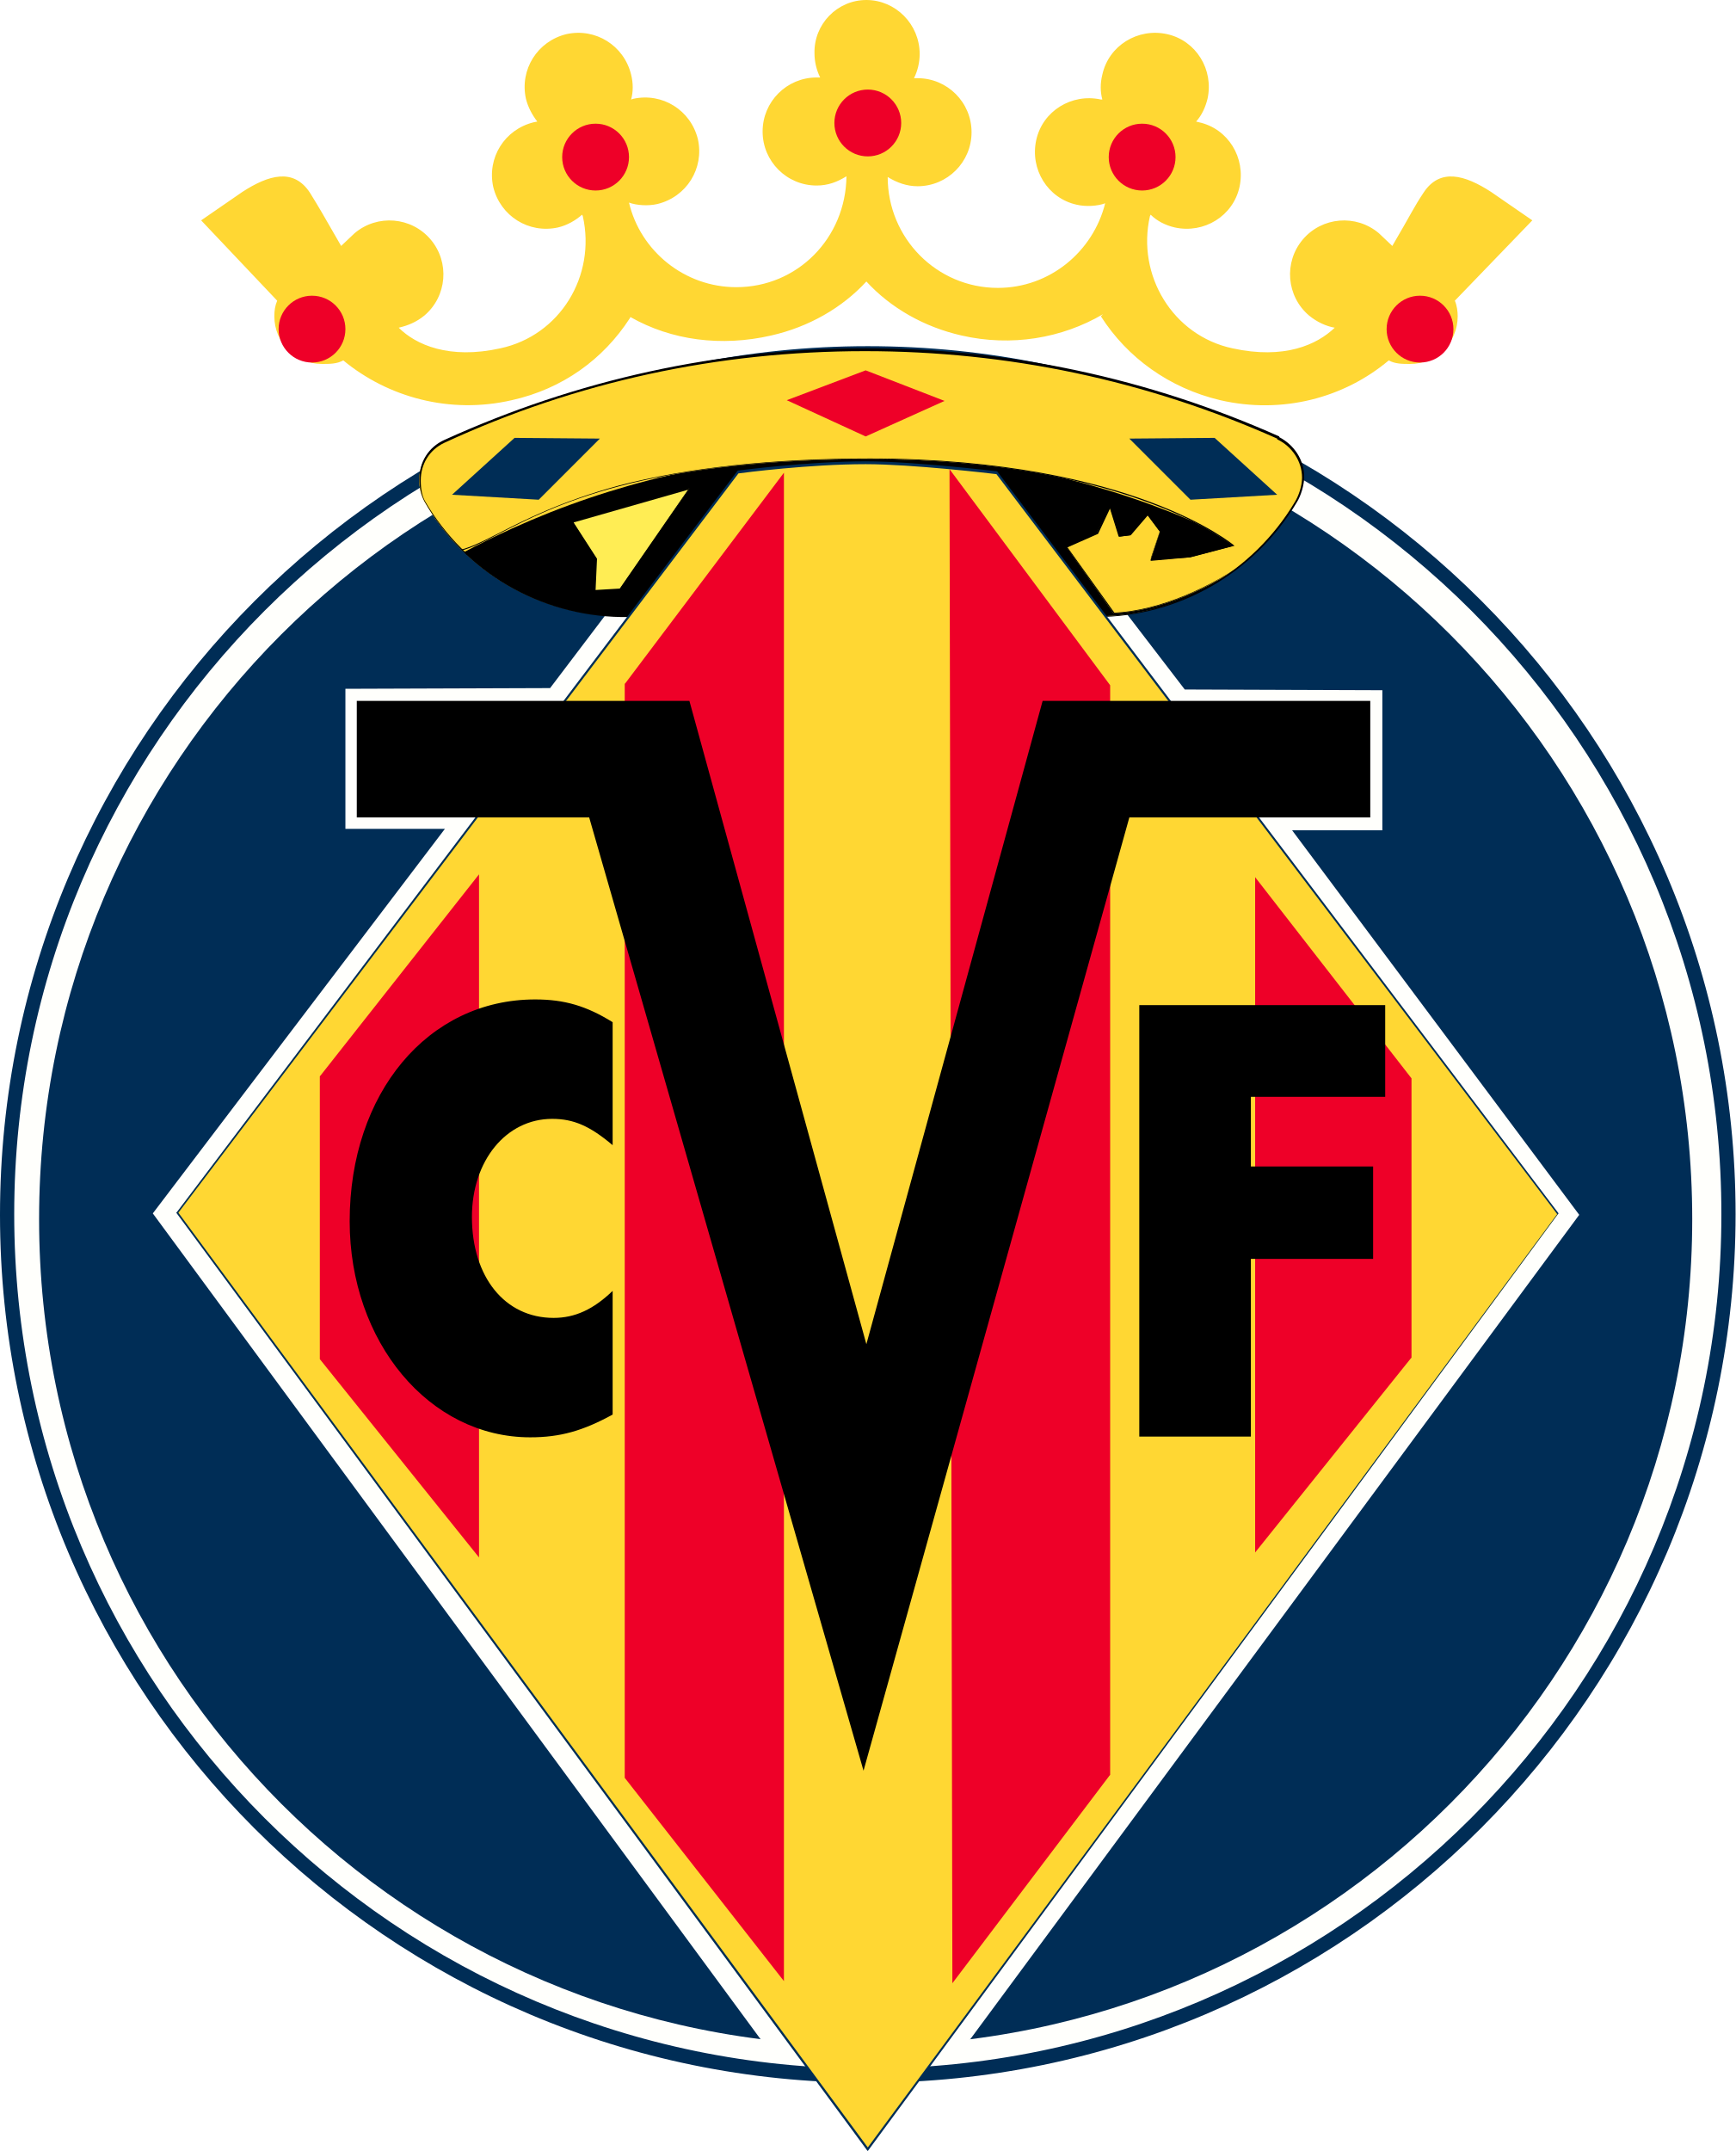
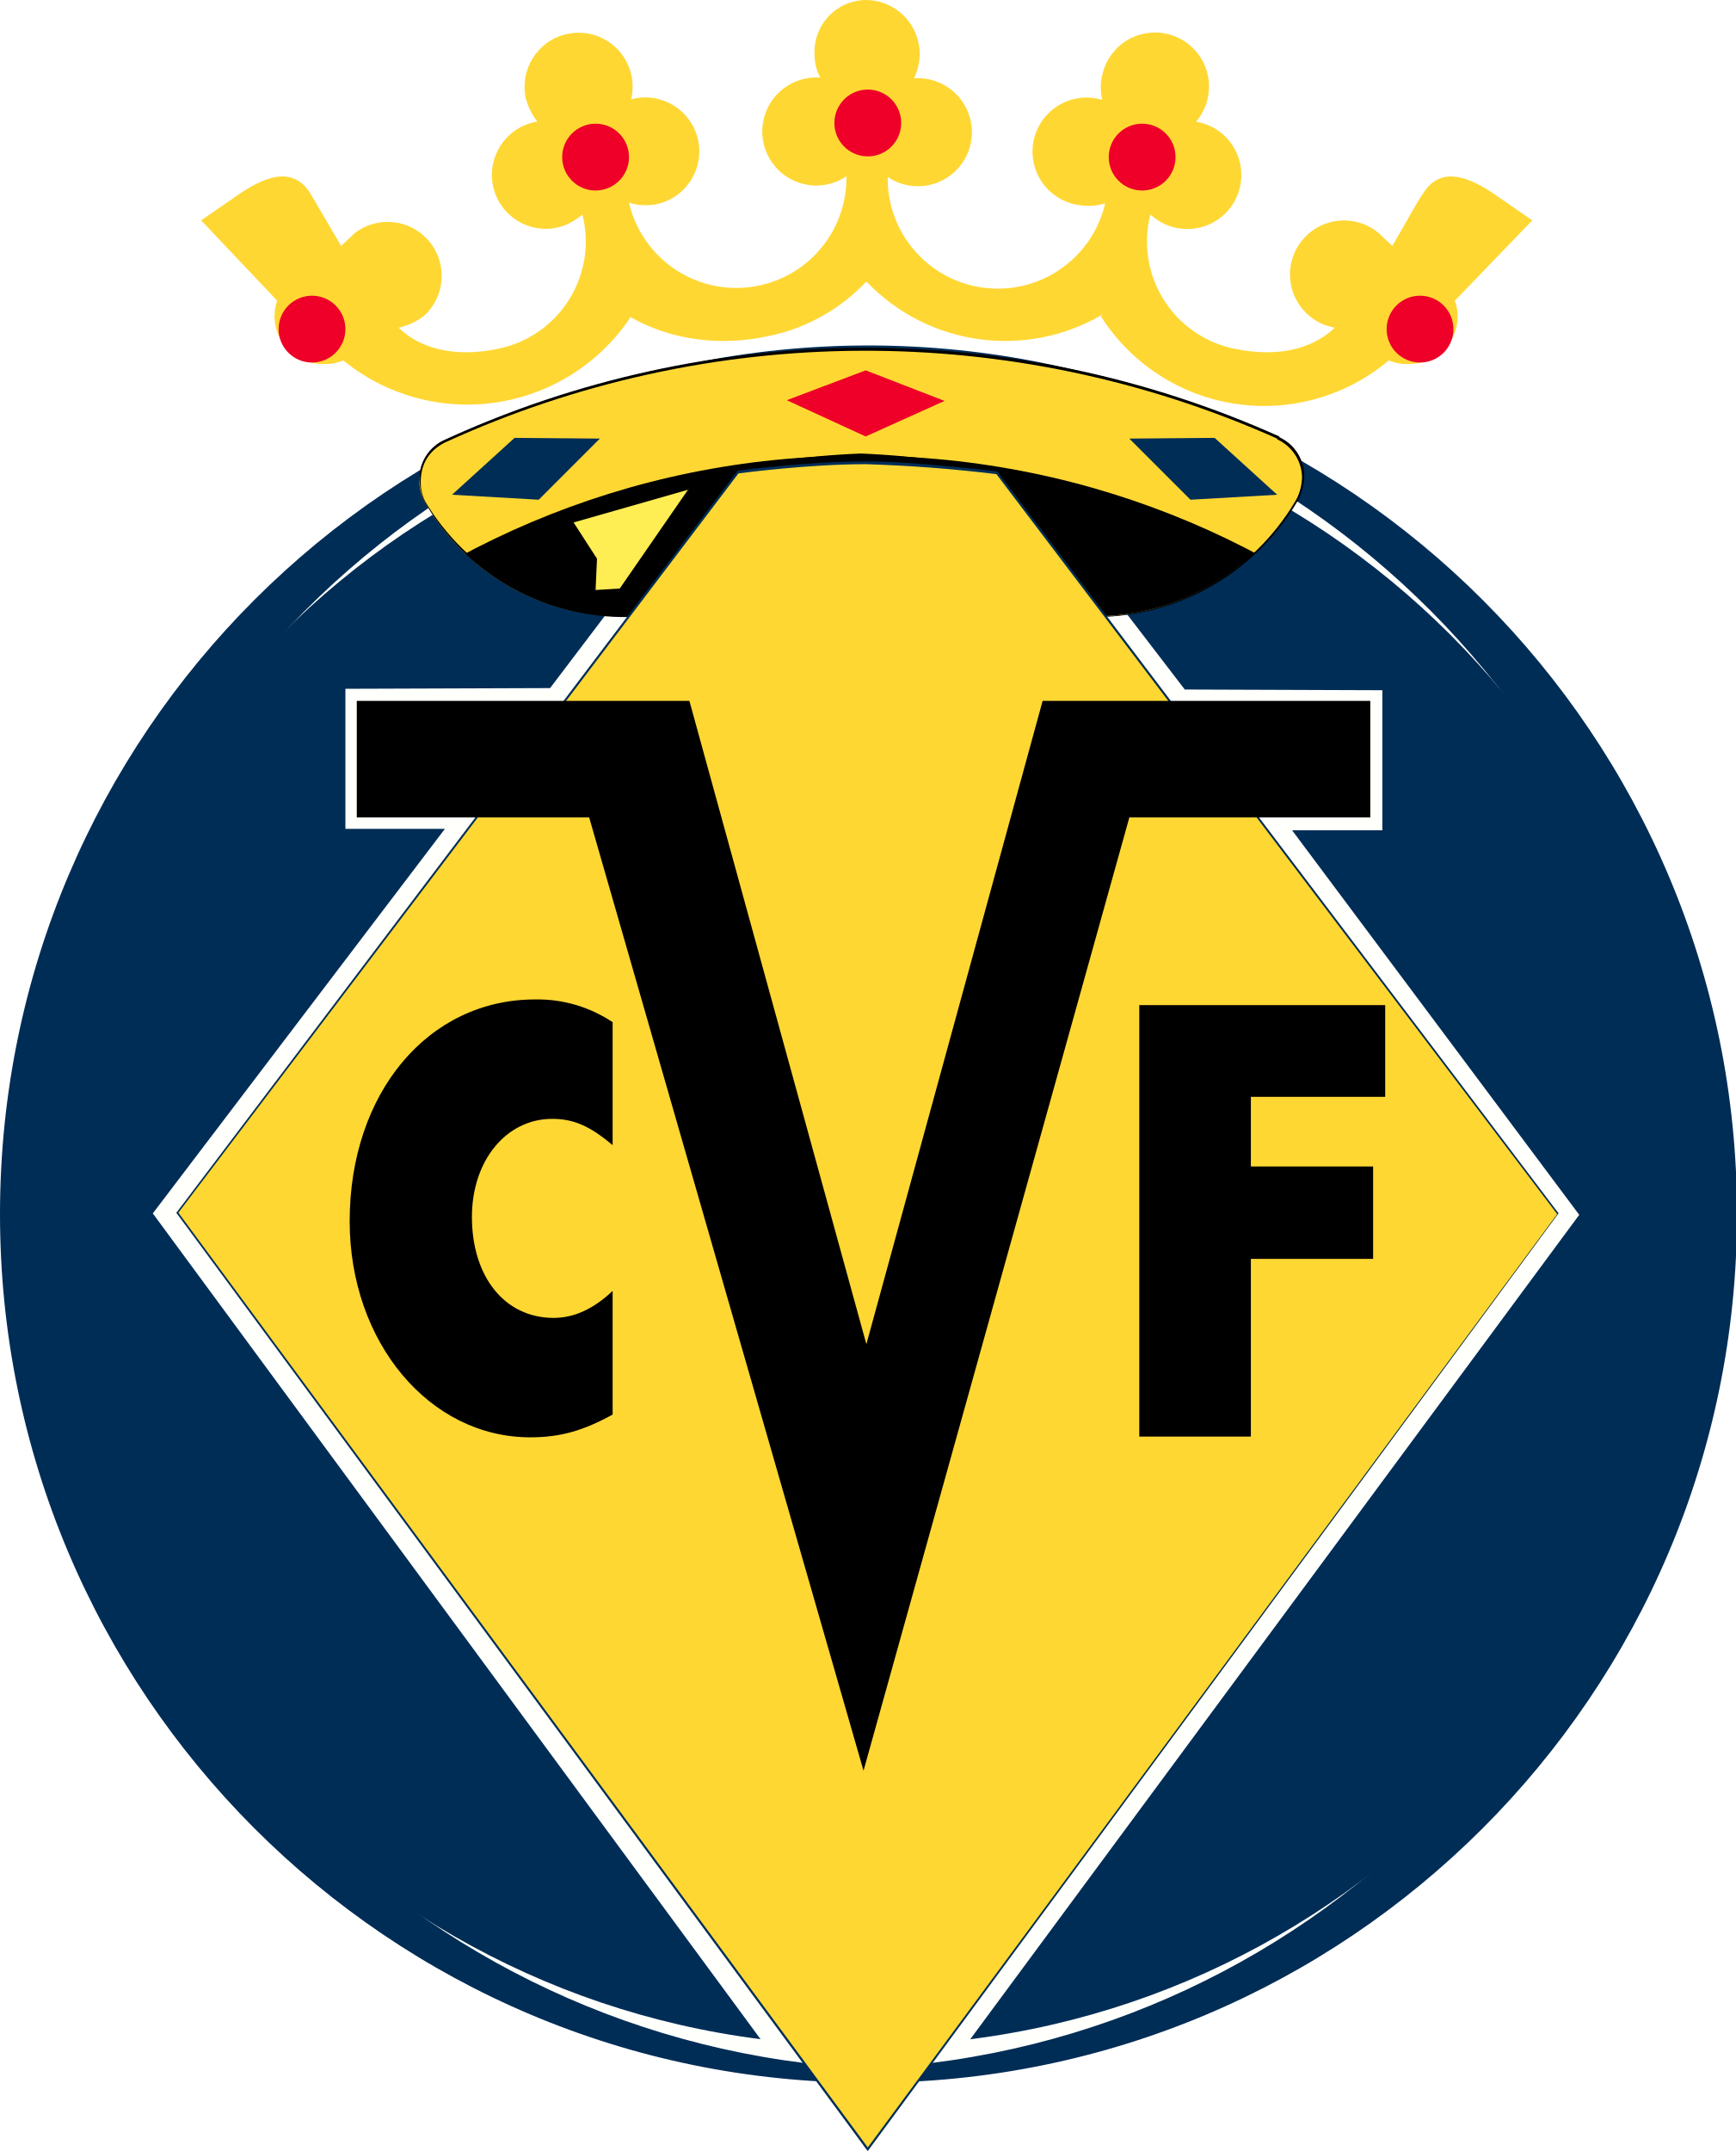
- <svg xmlns="http://www.w3.org/2000/svg" xmlns:xlink="http://www.w3.org/1999/xlink" xml:space="preserve" id="Capa_1" x="0" y="0" version="1.1" viewBox="0 0 244.2 302.6">
+ <svg xmlns="http://www.w3.org/2000/svg" xmlns:xlink="http://www.w3.org/1999/xlink" xml:space="preserve" id="Capa_1" x="0" y="0" viewBox="0 0 244.2 302.6">
  <style data-source="https://football-logos.cc">.st1{fill:#ffd733}.st2{fill:#fffffc}.st3{fill:#002d56}.st7{fill:#ee0028}</style>
-   <path d="M121.9 0c4.1 0 7.5 3.4 7.5 7.6 0 1.2-.3 2.4-.8 3.4h.5c4.2 0 7.6 3.4 7.6 7.6s-3.4 7.6-7.6 7.6c-1.5 0-2.9-.5-4.2-1.3 0 8.6 6.9 15.6 15.5 15.6 7.3 0 13.4-5.1 15.1-11.9-1.1.4-2.7.5-4 .2-4.1-.9-6.6-5-5.7-9.1s5-6.6 9.1-5.7h.2c-.3-1.1-.3-2.3 0-3.5.9-4.1 5-6.6 9.1-5.7s6.6 5 5.7 9.1c-.3 1.2-.8 2.3-1.6 3.2l.4.1c4.1.9 6.6 5 5.7 9.1s-5 6.6-9.1 5.7c-1.3-.3-2.5-.9-3.4-1.8l-.1.2c-1.9 8.3 3.2 16.8 11.6 18.6 7.3 1.6 11.9-.5 14.4-2.9-1.2-.2-2.5-.8-3.6-1.7-3.2-2.7-3.6-7.5-.9-10.7s7.5-3.6 10.7-.9l1.9 1.8c2.7-4.6 3-5.4 4.4-7.5 2.3-3.5 5.8-2.5 9.5-.1l5.8 4-10.9 11.3c.3.7.4 1.5.4 2.2 0 3.7-3 6.7-6.7 6.7-1.1 0-2.1 0-3-.5-6.3 5.3-15 7.6-23.7 5.6-7.2-1.7-13.1-6-16.8-11.8l.3-.3c-5.8 3.4-12.9 4.6-19.9 3-5.3-1.2-10-3.9-13.4-7.6-3.4 3.7-8.1 6.4-13.4 7.6-7 1.6-14 .7-19.8-2.6l-.1.2c-3.7 5.7-9.4 9.9-16.6 11.5-8.7 2-17.4-.4-23.7-5.6-.9.5-1.9.5-3 .5-3.7 0-6.7-3-6.7-6.7 0-.8.1-1.5.4-2.2L28.3 31l5.8-4c3.7-2.4 7.2-3.4 9.5.1 1.3 2.1 1.7 2.8 4.4 7.5l1.9-1.8c3.2-2.7 8-2.3 10.7.9s2.3 8-.9 10.7c-1.1.9-2.3 1.4-3.6 1.7 2.4 2.4 7.1 4.5 14.3 2.9 8.4-1.8 13.5-10.2 11.6-18.6l-.1-.2c-.9.8-2.1 1.5-3.4 1.8-4.1.9-8.1-1.6-9.1-5.7-.9-4.1 1.6-8.1 5.7-9.1l.5-.1c-.7-.9-1.3-2-1.6-3.2-.9-4.1 1.6-8.1 5.7-9.1 4.1-.9 8.1 1.6 9.1 5.7.3 1.2.3 2.4 0 3.5l.3-.1c4.1-.9 8.1 1.6 9.1 5.7.9 4.1-1.6 8.1-5.7 9.1-1.3.3-2.9.2-4-.2 1.6 6.8 7.8 11.9 15.1 11.9 8.6 0 15.4-6.9 15.5-15.6-1.3.8-2.6 1.3-4.2 1.3-4.2 0-7.6-3.4-7.6-7.6s3.4-7.6 7.6-7.6h.5c-.5-1-.8-2.2-.8-3.4-.1-4.1 3.2-7.5 7.3-7.5" class="st1" />
+   <path d="M121.9 0a7.6 7.6 0 0 1 6.7 11h.5a7.6 7.6 0 1 1-4.2 13.9 15.5 15.5 0 0 0 30.6 3.7q-1.8.6-4 .2a7.6 7.6 0 1 1 3.4-14.8h.2a7 7 0 0 1 0-3.5 7.6 7.6 0 1 1 13.2 6.6l.4.1a7.6 7.6 0 1 1-6.8 13l-.1.2A15.4 15.4 0 0 0 173.4 49c7.3 1.6 11.9-.5 14.4-2.9a7.6 7.6 0 1 1 6.2-13.3l1.9 1.8c2.7-4.6 3-5.4 4.4-7.5 2.3-3.5 5.8-2.5 9.5-.1l5.8 4-10.9 11.3q.4 1.1.4 2.2c0 3.7-3 6.7-6.7 6.7q-1.6.1-3-.5a27.2 27.2 0 0 1-40.5-6.2l.3-.3a27 27 0 0 1-33.3-4.6 26 26 0 0 1-13.4 7.6c-7 1.6-14 .7-19.8-2.6l-.1.2a27.6 27.6 0 0 1-40.3 5.9q-1.4.6-3 .5a6.7 6.7 0 0 1-6.3-8.9L28.3 31l5.8-4c3.7-2.4 7.2-3.4 9.5.1l4.4 7.5 1.9-1.8a7.6 7.6 0 0 1 9.8 11.6 9 9 0 0 1-3.6 1.7c2.4 2.4 7.1 4.5 14.3 2.9A15.4 15.4 0 0 0 82 30.4l-.1-.2a8 8 0 0 1-3.4 1.8 7.6 7.6 0 0 1-9.1-5.7 7.6 7.6 0 0 1 5.7-9.1l.5-.1q-1.1-1.4-1.6-3.2a7.6 7.6 0 0 1 5.7-9.1 7.6 7.6 0 0 1 9.1 9.2l.3-.1a7.6 7.6 0 0 1 9.1 5.7 7.6 7.6 0 0 1-5.7 9.1c-1.3.3-2.9.2-4-.2a15.5 15.5 0 0 0 30.6-3.7 7.6 7.6 0 1 1-4.2-13.9h.5q-.8-1.5-.8-3.4a7.3 7.3 0 0 1 7.3-7.5" class="st1" />
  <circle cx="122.1" cy="170.8" r="121.1" class="st2" />
-   <path d="M122.1 293C54.7 293 0 238.2 0 170.9S54.8 48.7 122.1 48.7c67.4 0 122.1 54.8 122.1 122.1S189.5 293 122.1 293m0-242.3C55.9 50.7 2 104.6 2 170.8 2 237.1 55.9 291 122.1 291s120.1-53.9 120.1-120.1c.1-66.3-53.8-120.2-120.1-120.2" class="st3" />
+   <path d="M122.1 293a122.2 122.2 0 1 1 .2-244.4 122.2 122.2 0 0 1-.2 244.4m0-242.3a120.3 120.3 0 0 0 0 240.3 120.3 120.3 0 0 0 0-240.3" class="st3" />
  <circle cx="121.8" cy="171.5" r="116.3" class="st3" />
  <path d="m140.7 63.1 26 33.9 27.8.1v19.7h-12.7l40.4 54.1-87.4 118.3-26 .1-87.3-118.6 41.1-54.1h-14V96.9l28.8-.1 25.7-33.9s10.1-1.3 18.6-1.3c7 0 19 1.5 19 1.5" class="st2" />
-   <path id="SVGID_1_" d="M87.2 86.7c-11.8-.2-22.1-6.7-27.5-16.2-.5-.9-.7-1.9-.7-3 0-2.4 1.3-4.4 3.4-5.4 18-8.3 38.1-12.9 59.3-12.9 20.7 0 40.3 4.4 58.2 12.4h-.1c2 1 3.5 3.1 3.5 5.5 0 1.1-.5 2.6-1 3.5-5.7 9.6-16.1 16.1-28.1 16.1z" class="st1" />
+   <use xlink:href="#SVGID_1_" class="st1" />
  <defs>
-     <path id="SVGID_00000036245948779243015950000013061696670708335010_" d="M87.2 86.7c-11.8-.2-22.1-6.7-27.5-16.2-.5-.9-.7-1.9-.7-3 0-2.4 1.3-4.4 3.4-5.4 18-8.3 38.1-12.9 59.3-12.9 20.7 0 40.3 4.4 58.2 12.4h-.1c2 1 3.5 3.1 3.5 5.5 0 1.1-.5 2.6-1 3.5-5.7 9.6-16.1 16.1-28.1 16.1z" />
+     <path id="SVGID_1_" d="M87.2 86.7a32 32 0 0 1-27.5-16.2 6 6 0 0 1-.7-3q.1-3.7 3.4-5.4a142 142 0 0 1 117.5-.5h-.1c2 1 3.5 3.1 3.5 5.5 0 1.1-.5 2.6-1 3.5a33 33 0 0 1-28.1 16.1z" />
+     <path id="SVGID_3_" d="m140.3 66.5 78.9 104.3-97.1 131.6-97.2-131.8 78.9-104.2s9.7-1.3 18-1.3c6.9 0 18.5 1.4 18.5 1.4" />
  </defs>
  <clipPath id="SVGID_00000127044478720873212410000000930693469005459902_">
-     <use xlink:href="#SVGID_00000036245948779243015950000013061696670708335010_" style="overflow:visible" />
+     <use xlink:href="#SVGID_1_" style="overflow:visible" />
  </clipPath>
  <g style="clip-path:url(#SVGID_00000127044478720873212410000000930693469005459902_)">
    <circle cx="121.1" cy="183.1" r="119" />
-     <path d="M121.1 302.4c-65.8 0-119.3-53.5-119.3-119.3S55.3 63.8 121.1 63.8s119.3 53.5 119.3 119.3-53.6 119.3-119.3 119.3m0-238.1C55.6 64.3 2.4 117.6 2.4 183c0 65.5 53.3 118.7 118.7 118.7S239.8 248.4 239.8 183 186.6 64.3 121.1 64.3" />
+     <path d="M121.1 302.4a119.4 119.4 0 0 1 0-238.6 119.4 119.4 0 0 1 0 238.6m0-238.1A119 119 0 0 0 2.4 183c0 65.5 53.3 118.7 118.7 118.7S239.8 248.4 239.8 183 186.6 64.3 121.1 64.3" />
  </g>
  <defs>
-     <path id="SVGID_00000014600552429191597700000002091779098551347873_" d="M87.2 86.7c-11.8-.2-22.1-6.7-27.5-16.2-.5-.9-.7-1.9-.7-3 0-2.4 1.3-4.4 3.4-5.4 18-8.3 38.1-12.9 59.3-12.9 20.7 0 40.3 4.4 58.2 12.4h-.1c2 1 3.5 3.1 3.5 5.5 0 1.1-.5 2.6-1 3.5-5.7 9.6-16.1 16.1-28.1 16.1z" />
+     <use xlink:href="#SVGID_1_" id="SVGID_00000014600552429191597700000002091779098551347873_" />
  </defs>
  <clipPath id="SVGID_00000035500256776994380280000001646164733630973073_">
    <use xlink:href="#SVGID_00000014600552429191597700000002091779098551347873_" style="overflow:visible" />
  </clipPath>
  <g style="clip-path:url(#SVGID_00000035500256776994380280000001646164733630973073_)">
    <path d="M57.3 62.9c.9.8-5.5 7.6 1.4 12.9 10 7.7 10.1-11.2 63.7-11.2 36.7 0 51.1 12.2 51.1 12.2l-6.1 1.6-5.5.4 1.3-4-1.8-2.4-2.4 2.9-1.6.2-1.3-4.2-1.8 3.7-4.2 2 6.6 9.3c13.3-.7 28.4-13.1 28.4-18.9 0-10.1-33.6-19.4-63.4-19.4-28.3-.1-65.3 14.1-64.4 14.9" class="st1" />
-     <path d="m156.7 86.3-6.7-9.4 4.3-2 1.8-3.9v.1l1.3 4.1 1.5-.2 2.5-2.9v.1l1.8 2.5-1.3 3.9 5.4-.4 6-1.5c-.6-.5-4.3-3.3-11.7-6-7.5-2.8-20.4-6.1-39.3-6.1-31.8 0-44.5 6.6-52.1 10.5-5 2.6-7.5 3.9-11.6.7-5.1-3.9-3-8.6-1.9-11.2.4-.9.7-1.5.5-1.7v-.1c.3-.7 9.5-4.4 22-8 11.2-3.2 27.7-7 42.5-7 14.4 0 30.4 2.2 42.9 5.9 13.1 3.9 20.6 8.8 20.6 13.5 0 2.9-3.7 7.4-9.2 11.4-6.3 4.6-13.3 7.4-19.3 7.7m-6.5-9.3 6.6 9.2c13-.7 28.3-13 28.3-18.9 0-4.7-7.5-9.6-20.5-13.4-12.5-3.7-28.5-5.9-42.9-5.9-14.8 0-31.3 3.8-42.6 7-12.9 3.7-21.6 7.3-21.8 7.8.3.3 0 .9-.4 1.9-1.1 2.5-3.2 7.2 1.8 11 4 3.1 6.4 1.9 11.5-.7 3.7-1.9 8.8-4.5 16.9-6.7 9.6-2.5 21.5-3.8 35.3-3.8 19 0 31.9 3.3 39.4 6.1 8.1 3 11.8 6.1 11.8 6.1l.1.1h-.1l-6.1 1.6-5.6.5v-.1l1.3-4-1.7-2.3-2.4 2.8-1.6.2-1.3-4-1.7 3.6z" />
+     <path d="m156.7 86.3-6.7-9.4 4.3-2 1.8-3.9v.1l1.3 4.1 1.5-.2 2.5-2.9v.1l1.8 2.5-1.3 3.9 5.4-.4 6-1.5c-.6-.5-4.3-3.3-11.7-6-7.5-2.8-20.4-6.1-39.3-6.1-31.8 0-44.5 6.6-52.1 10.5-5 2.6-7.5 3.9-11.6.7-5.1-3.9-3-8.6-1.9-11.2q.7-1.4.5-1.7v-.1c.3-.7 9.5-4.4 22-8 11.2-3.2 27.7-7 42.5-7a160 160 0 0 1 42.9 5.9c13.1 3.9 20.6 8.8 20.6 13.5 0 2.9-3.7 7.4-9.2 11.4a38 38 0 0 1-19.3 7.7m-6.5-9.3 6.6 9.2c13-.7 28.3-13 28.3-18.9 0-4.7-7.5-9.6-20.5-13.4a160 160 0 0 0-42.9-5.9 167 167 0 0 0-42.6 7 116 116 0 0 0-21.8 7.8q.3.4-.4 1.9c-1.1 2.5-3.2 7.2 1.8 11 4 3.1 6.4 1.9 11.5-.7 3.7-1.9 8.8-4.5 16.9-6.7q14.5-3.8 35.3-3.8c19 0 31.9 3.3 39.4 6.1a43 43 0 0 1 11.8 6.1l.1.1h-.1l-6.1 1.6-5.6.5v-.1l1.3-4-1.7-2.3-2.4 2.8-1.6.2-1.3-4-1.7 3.6z" />
  </g>
-   <path id="SVGID_2_" d="m150.3 86.9-63-.1c-11.4-.2-22-6.4-27.6-16.3-.4-.8-.7-1.8-.7-3.1 0-2.4 1.3-4.5 3.5-5.5C81.2 53.4 101.1 49 121.8 49c20.2 0 39.8 4.2 58.2 12.4v.1c2.1 1.1 3.5 3.2 3.5 5.6 0 1.2-.5 2.7-1 3.5-5.9 10-16.7 16.2-28.2 16.2-1.5.1-4 .1-4 .1m-63.1-.3 63 .1h4c11.4 0 22.1-6.2 28-16.1.5-.8 1-2.2 1-3.4 0-2.3-1.4-4.4-3.5-5.4v-.1c-18.4-8.2-37.9-12.3-58-12.3-20.7 0-40.6 4.3-59.2 12.9-2.1 1-3.3 3-3.3 5.3 0 1.2.2 2.2.6 2.9 5.6 9.7 16.1 15.9 27.4 16.1" />
-   <path id="SVGID_3_" d="m140.3 66.5 78.9 104.3-97.1 131.6-97.2-131.8 78.9-104.2s9.7-1.3 18-1.3c6.9 0 18.5 1.4 18.5 1.4" class="st1" />
+   <path id="SVGID_2_" d="m150.3 86.9-63-.1c-11.4-.2-22-6.4-27.6-16.3q-.6-1.2-.7-3.1a6 6 0 0 1 3.5-5.5 142 142 0 0 1 117.5-.5v.1a6 6 0 0 1 3.5 5.6c0 1.2-.5 2.7-1 3.5a33 33 0 0 1-28.2 16.2zm-63.1-.3 63 .1h4c11.4 0 22.1-6.2 28-16.1q.9-1.4 1-3.4a6 6 0 0 0-3.5-5.4v-.1a142 142 0 0 0-117.2.6q-3.2 1.7-3.3 5.3a6 6 0 0 0 .6 2.9 33 33 0 0 0 27.4 16.1" />
+   <use xlink:href="#SVGID_3_" class="st1" />
  <defs>
-     <path id="SVGID_00000123419554038972915870000008226307048900925115_" d="m140.3 66.5 78.9 104.3-97.1 131.6-97.2-131.8 78.9-104.2s9.7-1.3 18-1.3c6.9 0 18.5 1.4 18.5 1.4" />
+     <use xlink:href="#SVGID_3_" id="SVGID_00000123419554038972915870000008226307048900925115_" />
  </defs>
  <clipPath id="SVGID_00000145050169480838291220000012402026553369300155_">
    <use xlink:href="#SVGID_00000123419554038972915870000008226307048900925115_" style="overflow:visible" />
  </clipPath>
  <g style="clip-path:url(#SVGID_00000145050169480838291220000012402026553369300155_)">
    <path d="m45.3 151.5 21.8-27.7v94.6l-21.8-27.3z" class="st7" />
    <path d="M67.4 219.1 45 191.2v-39.8l.1-.1L67.4 123zM45.6 191l21.3 26.6v-93.1l-21.3 27.1z" class="st7" />
  </g>
  <defs>
-     <path id="SVGID_00000088842776618233467840000011598770190300973470_" d="m140.3 66.5 78.9 104.3-97.1 131.6-97.2-131.8 78.9-104.2s9.7-1.3 18-1.3c6.9 0 18.5 1.4 18.5 1.4" />
+     <use xlink:href="#SVGID_3_" id="SVGID_00000088842776618233467840000011598770190300973470_" />
  </defs>
  <clipPath id="SVGID_00000118358745678677308870000006826318315967368105_" data-source="https://football-logos.cc">
    <use xlink:href="#SVGID_00000088842776618233467840000011598770190300973470_" style="overflow:visible" />
  </clipPath>
  <g style="clip-path:url(#SVGID_00000118358745678677308870000006826318315967368105_)">
    <path d="M110 67.4 88.2 96.3V250l21.8 28z" class="st7" />
    <path d="m110.3 278.7-22.4-28.6V96.2l.1-.1 22.3-29.6zm-21.9-28.8 21.4 27.3V68.1L88.5 96.4z" class="st7" />
  </g>
  <defs>
-     <path id="SVGID_00000038413074067870519990000009256528618614763702_" d="m140.3 66.5 78.9 104.3-97.1 131.6-97.2-131.8 78.9-104.2s9.7-1.3 18-1.3c6.9 0 18.5 1.4 18.5 1.4" />
+     <use xlink:href="#SVGID_3_" id="SVGID_00000038413074067870519990000009256528618614763702_" />
  </defs>
  <clipPath id="SVGID_00000104691142138972789800000006474098443537544333_">
    <use xlink:href="#SVGID_00000038413074067870519990000009256528618614763702_" style="overflow:visible" />
  </clipPath>
  <g style="clip-path:url(#SVGID_00000104691142138972789800000006474098443537544333_)">
    <path d="m198.4 151.7-21.5-27.6v93.5l21.5-26.7z" class="st7" />
    <path d="M176.6 218.4v-95l22 28.3V191l-.1.1zm.6-93.6v92.1l21-26.1v-39z" class="st7" />
  </g>
  <defs>
-     <path id="SVGID_00000117671446220175013790000014437445062084465305_" d="m140.3 66.5 78.9 104.3-97.1 131.6-97.2-131.8 78.9-104.2s9.7-1.3 18-1.3c6.9 0 18.5 1.4 18.5 1.4" />
+     <use xlink:href="#SVGID_3_" id="SVGID_00000117671446220175013790000014437445062084465305_" />
  </defs>
  <clipPath id="SVGID_00000055683502613076015740000006694174234144763533_">
    <use xlink:href="#SVGID_00000117671446220175013790000014437445062084465305_" style="overflow:visible" />
  </clipPath>
  <g style="clip-path:url(#SVGID_00000055683502613076015740000006694174234144763533_)">
    <path d="M133.9 66.7 156 96.4v153.1l-21.7 28.7z" class="st7" />
    <path d="M134 279v-.8L133.6 66l22.6 30.4v153.3l-.1.1zm.2-211.5.4 209.9 21.2-28V96.5z" class="st7" />
  </g>
-   <path id="SVGID_4_" d="m122.1 302.6-.1-.1-97.2-131.9.1-.1 78.9-104.3c.1 0 9.8-1.3 18-1.3 6.8 0 18.4 1.4 18.5 1.4l79 104.4-.1.1zm-97-132 97 131.5 97-131.3-78.9-104.1c-.8-.1-11.9-1.4-18.4-1.4-7.9 0-17.2 1.2-17.9 1.3z" class="st3" />
+   <path id="SVGID_4_" d="m122.1 302.6-.1-.1-97.2-131.9.1-.1 78.9-104.3c.1 0 9.8-1.3 18-1.3 6.8 0 18.4 1.4 18.5 1.4l79 104.4-.1.1zm-97-132 97 131.5 97-131.3-78.9-104.1a202 202 0 0 0-18.4-1.4c-7.9 0-17.2 1.2-17.9 1.3z" class="st3" />
  <circle cx="122.1" cy="17.3" r="4.7" class="st7" />
  <circle cx="83.8" cy="22.1" r="4.7" class="st7" />
  <circle cx="160.7" cy="22.1" r="4.7" class="st7" />
  <circle cx="199.8" cy="46.3" r="4.7" class="st7" />
  <circle cx="43.9" cy="46.3" r="4.7" class="st7" />
  <path d="m121.8 52.1-11.1 4.2 11.1 5.1 11.1-5z" class="st7" />
  <path d="m72.4 61.6-8.8 8 12.2.7 8.6-8.6zm98.5 0 8.8 8-12.2.7-8.6-8.6z" class="st3" />
-   <path d="M86.2 143.8c-3.7-2.3-6.8-3.2-10.9-3.2-15.1 0-26.1 13.2-26.1 31.2 0 17 11.2 30.4 25.4 30.4 4.2 0 7.4-.9 11.6-3.2v-17.4c-2.7 2.6-5.3 3.8-8.3 3.8-6.9 0-11.5-5.8-11.5-14.2 0-7.9 4.8-13.8 11.3-13.8 3 0 5.3 1 8.5 3.7zm108.7 10.5v-12.9h-34.6v60.7H176v-25h17.2v-13H176v-9.8z" />
+   <path d="M86.2 143.8a19 19 0 0 0-10.9-3.2c-15.1 0-26.1 13.2-26.1 31.2 0 17 11.2 30.4 25.4 30.4 4.2 0 7.4-.9 11.6-3.2v-17.4q-4 3.8-8.3 3.8c-6.9 0-11.5-5.8-11.5-14.2 0-7.9 4.8-13.8 11.3-13.8 3 0 5.3 1 8.5 3.7zm108.7 10.5v-12.9h-34.6v60.7H176v-25h17.2v-13H176v-9.8z" />
  <path d="M50.2 98.6V115h32.7l38.6 134.1L158.9 115h33.9V98.6h-46.1l-24.8 90.5L97 98.6z" />
  <path d="m80.6 73.4 3.3 5.2-.2 4.5 3.5-.2L97 68.7z" style="fill:#ffed54" />
  <path d="m83.5 83.3.2-4.6-3.4-5.3 16.8-4.8L87.3 83zm-2.8-9.8 3.3 5.1-.2 4.4 3.4-.2 9.6-13.9z" data-source="https://football-logos.cc" />
</svg>
